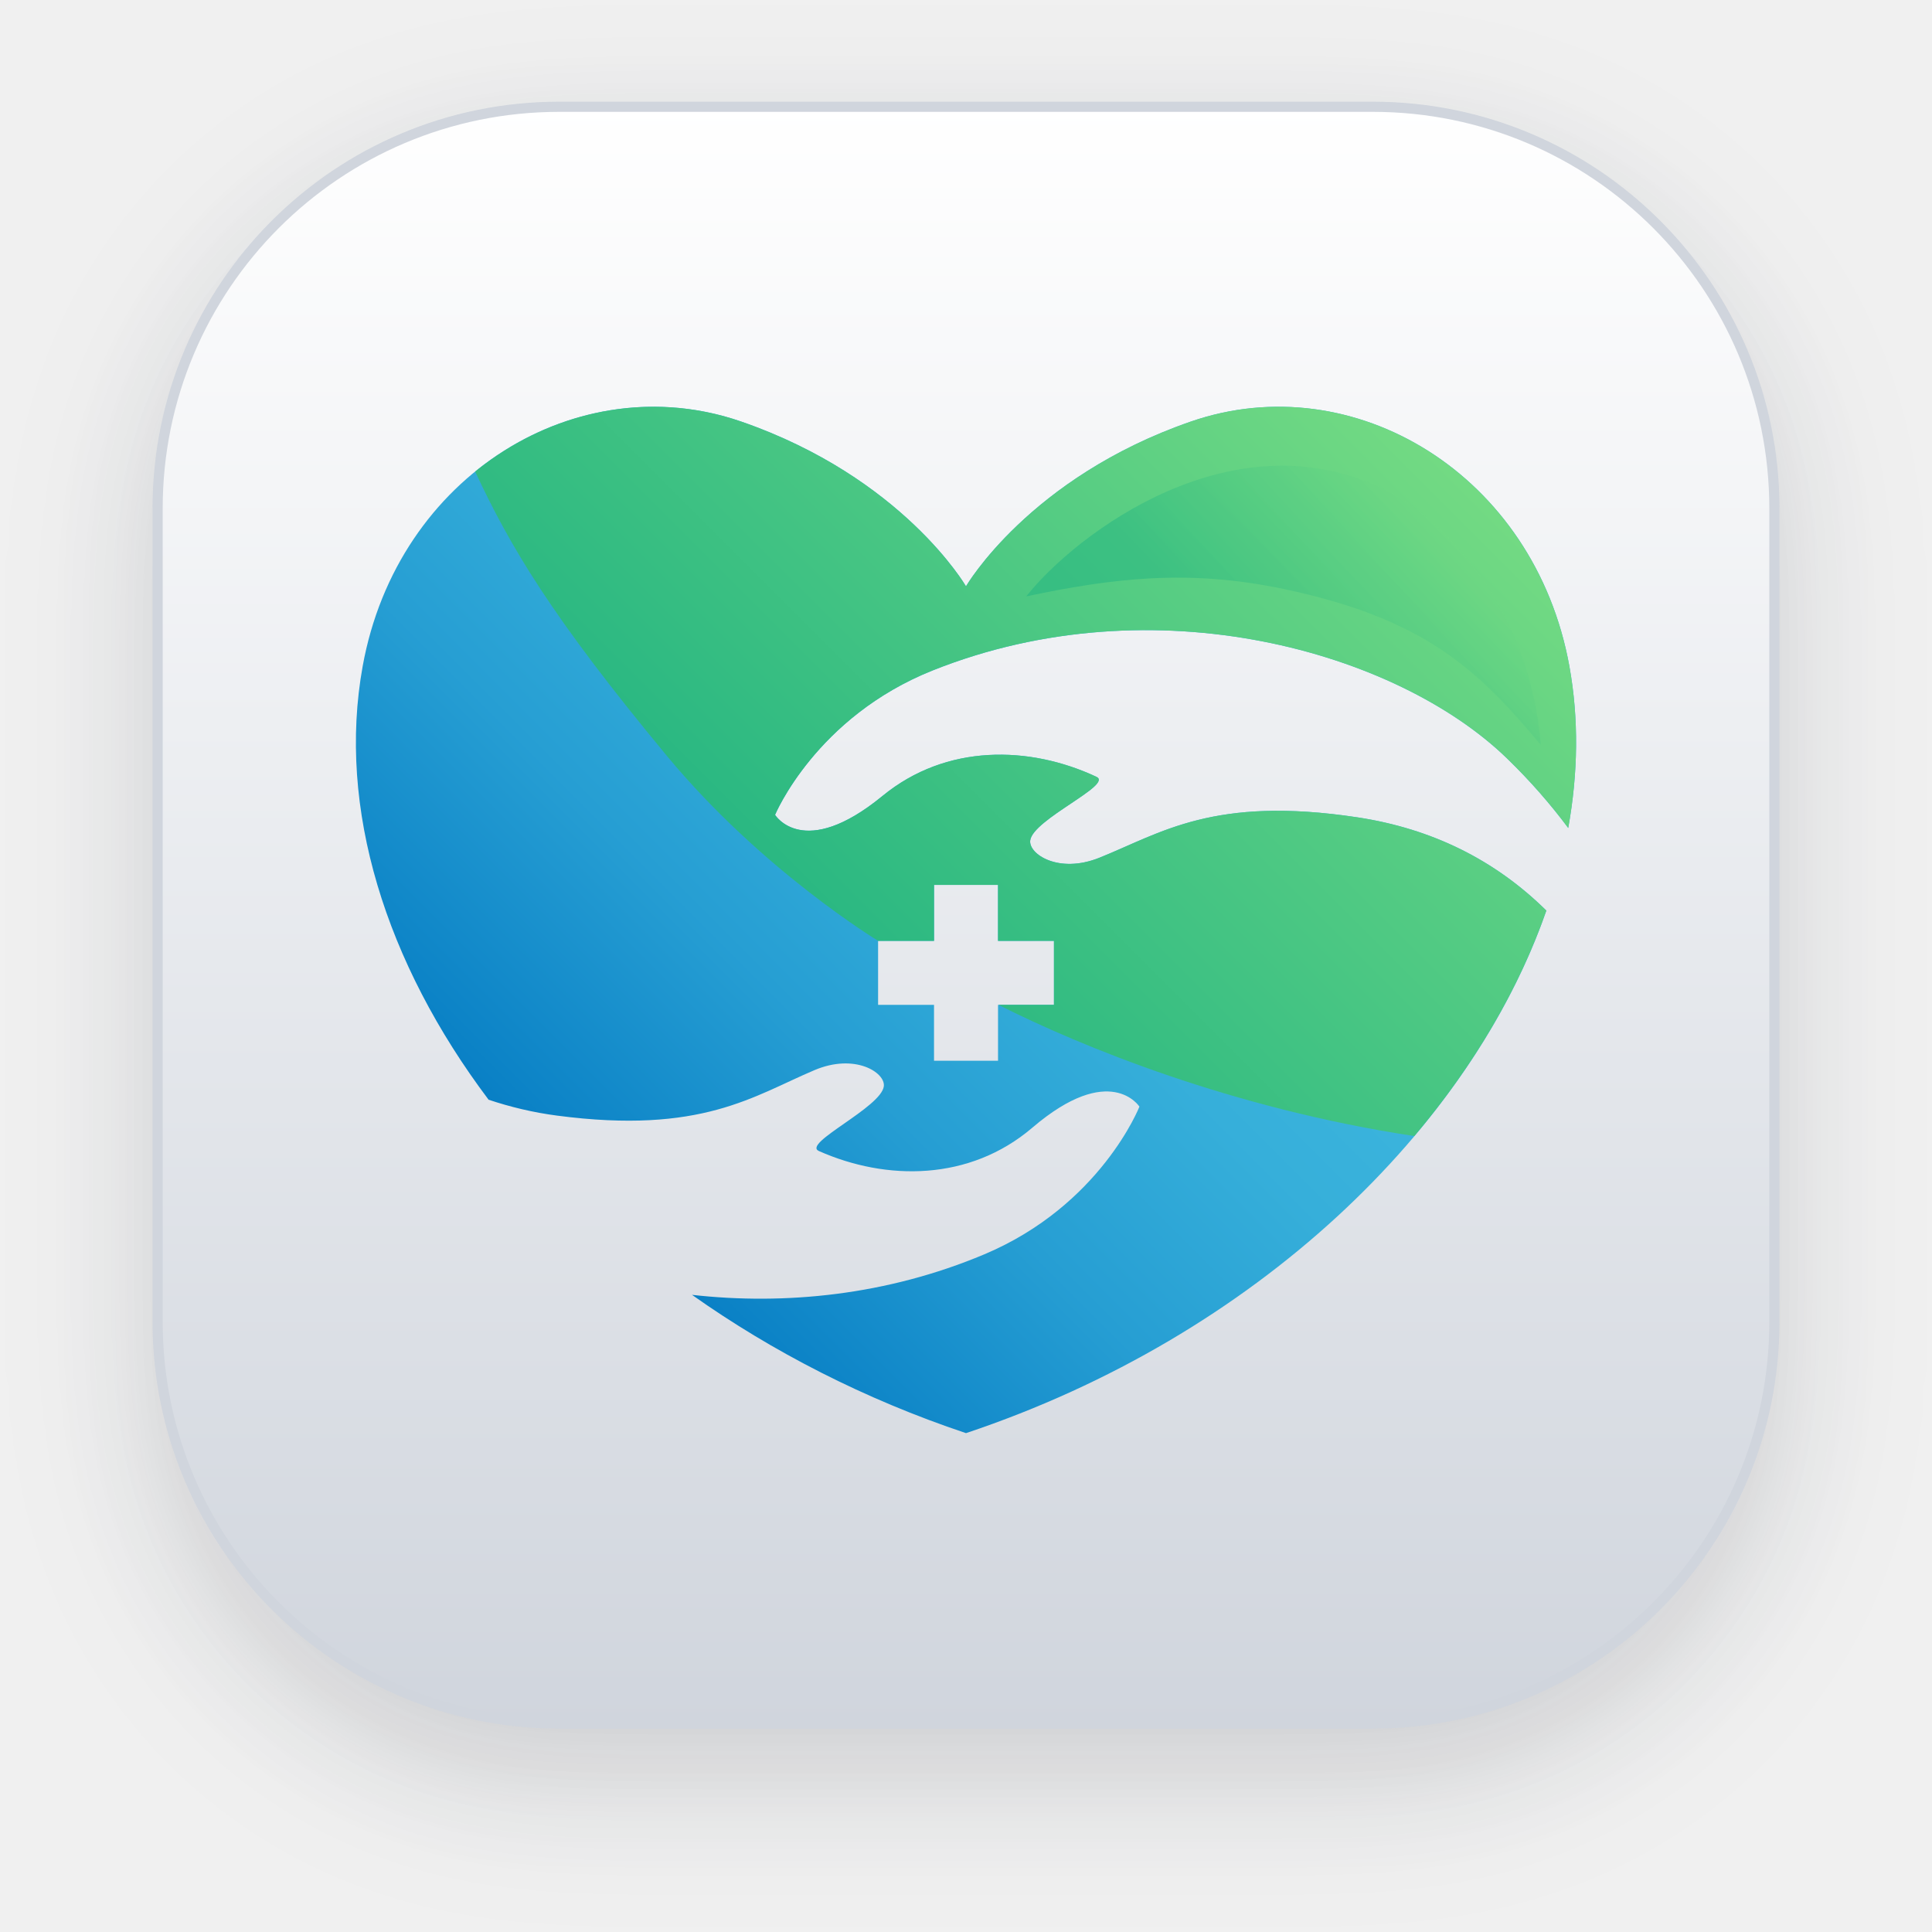
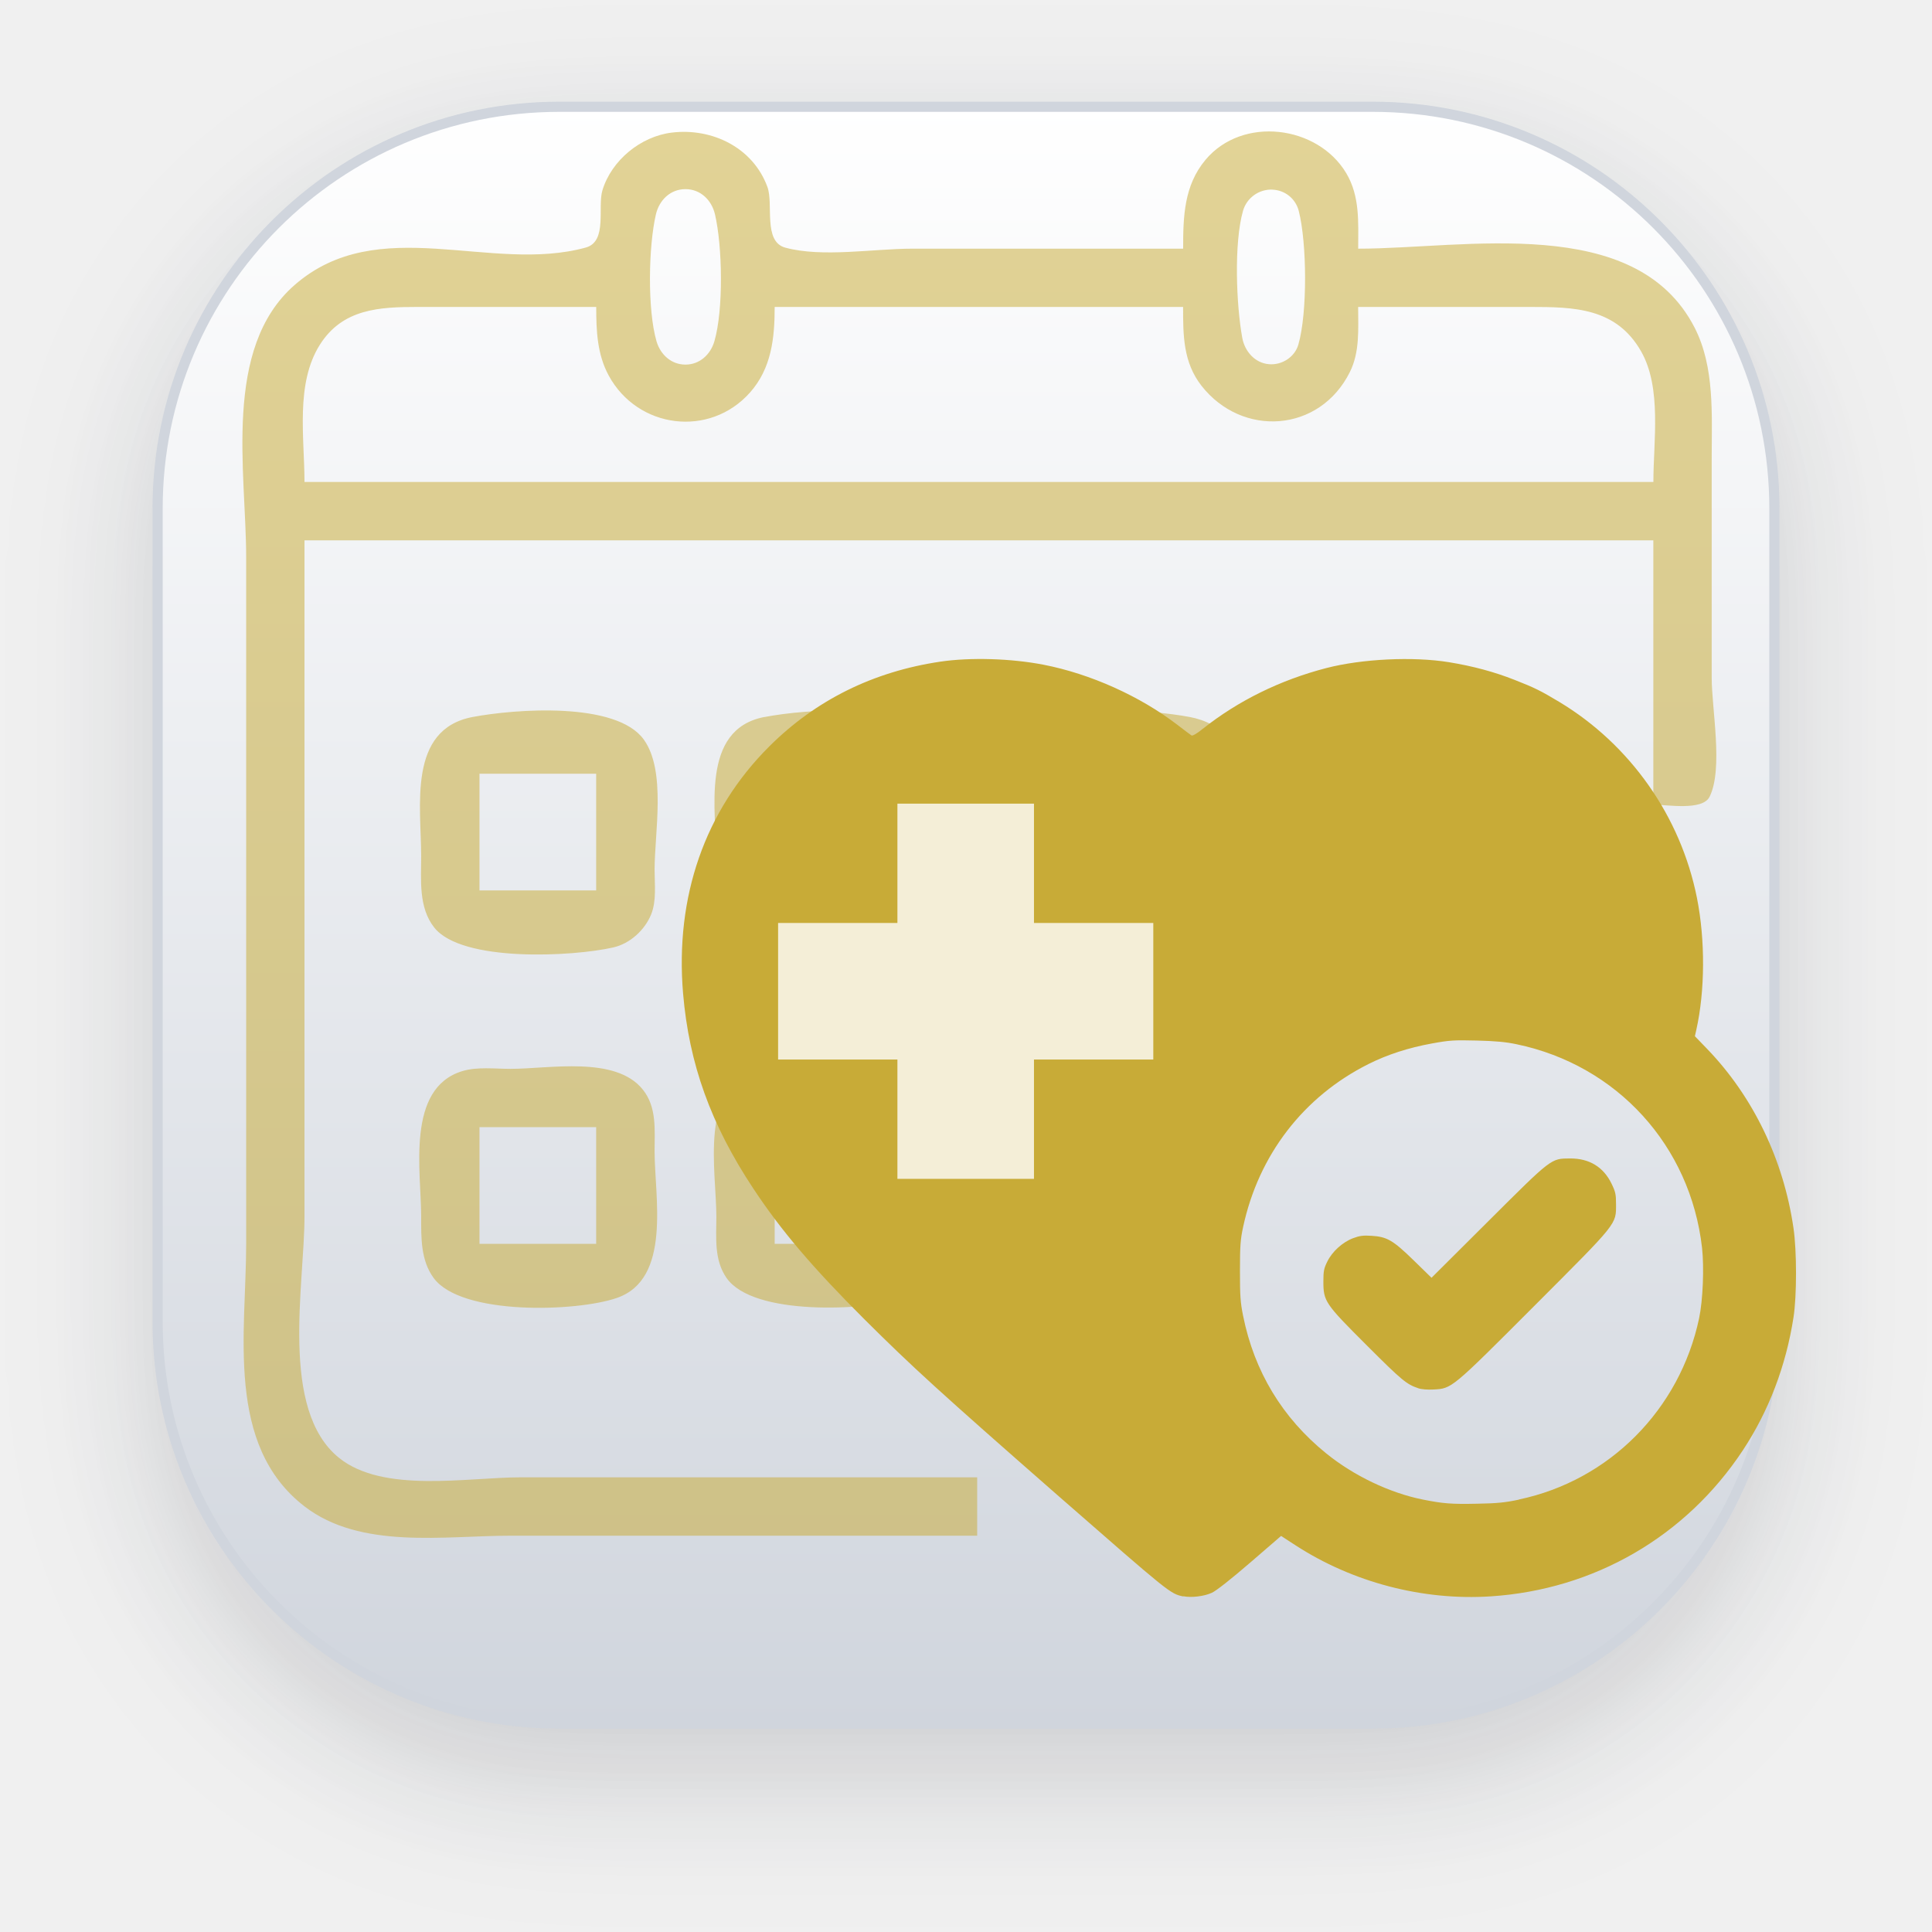
- <svg xmlns="http://www.w3.org/2000/svg" width="38" height="38" viewBox="0 0 38 38" fill="none">
-   <g filter="url(#filter0_dd_4072_258)">
-     <rect x="3.1" y="2.1" width="31.8" height="31.8" rx="7.9" fill="white" />
-     <rect x="3.1" y="2.1" width="31.8" height="31.8" rx="7.9" fill="url(#paint0_linear_4072_258)" />
-     <rect x="3.1" y="2.1" width="31.8" height="31.8" rx="7.9" stroke="#D0D5DD" stroke-width="0.2" />
-     <path d="M18.355 13.183C22.71 11.45 27.474 12.819 29.637 14.913C30.106 15.367 30.504 15.828 30.845 16.285C31.039 15.211 31.055 14.14 30.868 13.105C30.185 9.326 26.619 7.186 23.423 8.291C20.241 9.392 19 11.532 19 11.532C19 11.532 17.759 9.392 14.578 8.291C11.381 7.186 7.816 9.327 7.133 13.105C6.628 15.894 7.584 18.939 9.61 21.63C10.037 21.773 10.485 21.881 10.959 21.943C13.798 22.316 14.818 21.557 16.018 21.049C16.814 20.711 17.413 21.094 17.384 21.363C17.339 21.779 15.769 22.489 16.106 22.639C17.435 23.229 19.072 23.233 20.305 22.18C21.838 20.871 22.411 21.766 22.411 21.766C22.411 21.766 21.65 23.708 19.358 24.672C17.446 25.476 15.442 25.674 13.611 25.468C15.19 26.585 17.003 27.52 19 28.188C24.71 26.278 28.928 22.187 30.415 17.91C29.407 16.916 28.172 16.3 26.699 16.076C23.867 15.647 22.832 16.386 21.623 16.871C20.82 17.193 20.229 16.798 20.263 16.53C20.316 16.115 21.9 15.435 21.566 15.279C20.249 14.663 18.613 14.626 17.358 15.655C15.8 16.933 15.245 16.027 15.245 16.027C15.245 16.027 16.044 14.101 18.355 13.183ZM17.271 18.505H18.371V17.405H19.63V18.505H20.73V19.764H19.63V20.864H18.371V19.764H17.271V18.505Z" fill="url(#paint1_linear_4072_258)" />
-     <path d="M17.271 18.505H18.371V17.405H19.63V18.505H20.73V19.764H19.638C21.26 20.583 24.238 21.803 27.818 22.345C28.996 20.952 29.881 19.443 30.414 17.91C29.407 16.916 28.171 16.3 26.699 16.076C23.867 15.647 22.832 16.386 21.623 16.871C20.82 17.193 20.228 16.798 20.263 16.53C20.316 16.115 21.9 15.435 21.566 15.279C20.249 14.663 18.612 14.626 17.358 15.655C15.8 16.933 15.244 16.027 15.244 16.027C15.244 16.027 16.044 14.101 18.354 13.182C22.71 11.45 27.474 12.818 29.637 14.913C30.106 15.367 30.504 15.827 30.845 16.285C31.039 15.21 31.055 14.14 30.868 13.105C30.184 9.326 26.619 7.185 23.423 8.291C20.241 9.392 19 11.532 19 11.532C19 11.532 17.759 9.392 14.577 8.291C12.752 7.659 10.807 8.088 9.346 9.275C10.032 10.744 10.836 12.117 13.125 14.877C14.987 17.122 17.271 18.505 17.271 18.505Z" fill="url(#paint2_linear_4072_258)" />
-     <path opacity="0.31" d="M27.277 9.65C24.271 8.139 21.169 10.489 20.185 11.73C21.882 11.373 23.367 11.189 25.246 11.584C28.025 12.168 29.065 13.171 30.306 14.654C30.087 11.907 28.352 10.19 27.277 9.65Z" fill="url(#paint3_linear_4072_258)" />
-   </g>
-   <defs>
+ <svg xmlns="http://www.w3.org/2000/svg" xmlns:xlink="http://www.w3.org/1999/xlink" width="38" height="38" viewBox="0 0 38 38" fill="none" version="1.1" id="svg4413">
+   <defs id="defs4411">
    <filter id="filter0_dd_4072_258" x="0" y="0" width="38" height="38" filterUnits="userSpaceOnUse" color-interpolation-filters="sRGB">
-       <feFlood flood-opacity="0" result="BackgroundImageFix" />
-       <feColorMatrix in="SourceAlpha" type="matrix" values="0 0 0 0 0 0 0 0 0 0 0 0 0 0 0 0 0 0 127 0" result="hardAlpha" />
-       <feOffset dy="1" />
-       <feGaussianBlur stdDeviation="1" />
-       <feColorMatrix type="matrix" values="0 0 0 0 0.063 0 0 0 0 0.094 0 0 0 0 0.157 0 0 0 0.06 0" />
-       <feBlend mode="normal" in2="BackgroundImageFix" result="effect1_dropShadow_4072_258" />
-       <feColorMatrix in="SourceAlpha" type="matrix" values="0 0 0 0 0 0 0 0 0 0 0 0 0 0 0 0 0 0 127 0" result="hardAlpha" />
-       <feOffset dy="1" />
-       <feGaussianBlur stdDeviation="1.5" />
-       <feColorMatrix type="matrix" values="0 0 0 0 0.063 0 0 0 0 0.094 0 0 0 0 0.157 0 0 0 0.1 0" />
-       <feBlend mode="normal" in2="effect1_dropShadow_4072_258" result="effect2_dropShadow_4072_258" />
-       <feBlend mode="normal" in="SourceGraphic" in2="effect2_dropShadow_4072_258" result="shape" />
+       <feFlood flood-opacity="0" result="BackgroundImageFix" id="feFlood4360" />
+       <feColorMatrix in="SourceAlpha" type="matrix" values="0 0 0 0 0 0 0 0 0 0 0 0 0 0 0 0 0 0 127 0" result="hardAlpha" id="feColorMatrix4362" />
+       <feOffset dy="1" id="feOffset4364" />
+       <feGaussianBlur stdDeviation="1" id="feGaussianBlur4366" />
+       <feColorMatrix type="matrix" values="0 0 0 0 0.063 0 0 0 0 0.094 0 0 0 0 0.157 0 0 0 0.06 0" id="feColorMatrix4368" />
+       <feBlend mode="normal" in2="BackgroundImageFix" result="effect1_dropShadow_4072_258" id="feBlend4370" />
+       <feColorMatrix in="SourceAlpha" type="matrix" values="0 0 0 0 0 0 0 0 0 0 0 0 0 0 0 0 0 0 127 0" result="hardAlpha" id="feColorMatrix4372" />
+       <feOffset dy="1" id="feOffset4374" />
+       <feGaussianBlur stdDeviation="1.5" id="feGaussianBlur4376" />
+       <feColorMatrix type="matrix" values="0 0 0 0 0.063 0 0 0 0 0.094 0 0 0 0 0.157 0 0 0 0.1 0" id="feColorMatrix4378" />
+       <feBlend mode="normal" in2="effect1_dropShadow_4072_258" result="effect2_dropShadow_4072_258" id="feBlend4380" />
+       <feBlend mode="normal" in="SourceGraphic" in2="effect2_dropShadow_4072_258" result="shape" id="feBlend4382" />
    </filter>
    <linearGradient id="paint0_linear_4072_258" x1="19" y1="2" x2="19" y2="34" gradientUnits="userSpaceOnUse">
-       <stop stop-color="white" />
-       <stop offset="1" stop-color="#D0D5DD" />
+       <stop stop-color="white" id="stop4385" />
+       <stop offset="1" stop-color="#D0D5DD" id="stop4387" />
    </linearGradient>
    <linearGradient id="paint1_linear_4072_258" x1="10.199" y1="24.214" x2="27.835" y2="6.578" gradientUnits="userSpaceOnUse">
-       <stop stop-color="#0076C1" />
-       <stop offset="0.074" stop-color="#0B82C6" />
-       <stop offset="0.277" stop-color="#269ED3" />
-       <stop offset="0.455" stop-color="#36AFDA" />
-       <stop offset="0.587" stop-color="#3CB5DD" />
+       <stop stop-color="#0076C1" id="stop4390" />
+       <stop offset="0.074" stop-color="#0B82C6" id="stop4392" />
+       <stop offset="0.277" stop-color="#269ED3" id="stop4394" />
+       <stop offset="0.455" stop-color="#36AFDA" id="stop4396" />
+       <stop offset="0.587" stop-color="#3CB5DD" id="stop4398" />
    </linearGradient>
    <linearGradient id="paint2_linear_4072_258" x1="10.139" y1="24.254" x2="27.827" y2="6.565" gradientUnits="userSpaceOnUse">
-       <stop stop-color="#00A482" />
-       <stop offset="1" stop-color="#79DD83" />
+       <stop stop-color="#00A482" id="stop4401" />
+       <stop offset="1" stop-color="#79DD83" id="stop4403" />
    </linearGradient>
    <linearGradient id="paint3_linear_4072_258" x1="24.861" y1="13.507" x2="28.529" y2="10.113" gradientUnits="userSpaceOnUse">
-       <stop stop-color="#00A482" />
-       <stop offset="1" stop-color="#79DD83" />
+       <stop stop-color="#00A482" id="stop4406" />
+       <stop offset="1" stop-color="#79DD83" id="stop4408" />
    </linearGradient>
+     <filter id="filter0_dd_4155_249-5-4" x="0" y="0" width="38" height="38" filterUnits="userSpaceOnUse" color-interpolation-filters="sRGB">
+       <feFlood flood-opacity="0" result="BackgroundImageFix" id="feFlood18-2-3" />
+       <feColorMatrix in="SourceAlpha" type="matrix" values="0 0 0 0 0 0 0 0 0 0 0 0 0 0 0 0 0 0 127 0" result="hardAlpha" id="feColorMatrix20-8-6" />
+       <feOffset dy="1" id="feOffset22-5-1" />
+       <feGaussianBlur stdDeviation="1" id="feGaussianBlur24-9-9" />
+       <feColorMatrix type="matrix" values="0 0 0 0 0.063 0 0 0 0 0.094 0 0 0 0 0.157 0 0 0 0.06 0" id="feColorMatrix26-7-0" />
+       <feBlend mode="normal" in2="BackgroundImageFix" result="effect1_dropShadow_4155_249" id="feBlend28-8-3" />
+       <feColorMatrix in="SourceAlpha" type="matrix" values="0 0 0 0 0 0 0 0 0 0 0 0 0 0 0 0 0 0 127 0" result="hardAlpha" id="feColorMatrix30-6-5" />
+       <feOffset dy="1" id="feOffset32-5-8" />
+       <feGaussianBlur stdDeviation="1.5" id="feGaussianBlur34-8-2" />
+       <feColorMatrix type="matrix" values="0 0 0 0 0.063 0 0 0 0 0.094 0 0 0 0 0.157 0 0 0 0.1 0" id="feColorMatrix36-3-3" />
+       <feBlend mode="normal" in2="effect1_dropShadow_4155_249" result="effect2_dropShadow_4155_249" id="feBlend38-0-5" />
+       <feBlend mode="normal" in="SourceGraphic" in2="effect2_dropShadow_4155_249" result="shape" id="feBlend40-5-6" />
+     </filter>
+     <linearGradient xlink:href="#paint0_linear_4072_258" id="linearGradient762-8" gradientUnits="userSpaceOnUse" x1="19" y1="2" x2="19" y2="34" />
  </defs>
+   <g id="g2936" transform="translate(-31.29936,-62.62351)">
+     <g filter="url(#filter0_dd_4155_249)" id="g14-0-4" style="filter:url(#filter0_dd_4155_249-5-4)" transform="translate(31.29936,62.62351)">
+       <rect x="3.1" y="2.1" width="31.8" height="31.8" rx="7.9" fill="#ffffff" id="rect2-5-6" />
+       <rect x="3.1" y="2.1" width="31.8" height="31.8" rx="7.9" fill="url(#paint0_linear_4155_249)" id="rect4-6-9" style="fill:url(#linearGradient762-8)" />
+       <rect x="3.1" y="2.1" width="31.8" height="31.8" rx="7.9" stroke="#d0d5dd" stroke-width="0.2" id="rect6-4-3" />
+     </g>
+   </g>
+   <g id="g7559" style="fill:#ffcc00" transform="matrix(2.133474,0,0,2.133474,-69.76382,-143.329)">
+     <path style="opacity:0.524;fill:#c8ab37;stroke:none;stroke-width:0.068" d="m 50.006,93.505 v -1.148 h -8.978 c -1.055,0 -2.704,0.32 -3.575,-0.384 -1.172,-0.948 -0.678,-3.401 -0.678,-4.747 V 73.928 H 63.305 v 5.198 c 0.263,0 0.968,0.127 1.107,-0.156 0.271,-0.55 0.041,-1.728 0.041,-2.341 v -4.32 c 0,-0.847 0.062,-1.789 -0.336,-2.565 -1.158,-2.258 -4.525,-1.553 -6.617,-1.553 0,-0.512 0.038,-1.027 -0.235,-1.485 -0.562,-0.942 -2.039,-1.131 -2.767,-0.264 -0.426,0.507 -0.441,1.122 -0.441,1.749 h -5.333 c -0.755,0 -1.766,0.178 -2.494,-0.021 -0.439,-0.121 -0.226,-0.856 -0.35,-1.194 -0.285,-0.777 -1.092,-1.164 -1.881,-1.068 -0.609,0.074 -1.185,0.543 -1.364,1.135 -0.1,0.33 0.104,1.008 -0.328,1.126 -1.875,0.515 -4.081,-0.701 -5.728,0.738 -1.42,1.241 -0.951,3.678 -0.951,5.359 v 13.501 c 0,1.736 -0.416,3.957 1.148,5.162 1.105,0.852 2.746,0.576 4.05,0.576 h 9.181 M 44.268,67.02 c 0.298,0 0.516,0.217 0.581,0.496 0.147,0.629 0.169,1.876 -0.012,2.497 -0.076,0.26 -0.289,0.458 -0.569,0.458 -0.28,0 -0.493,-0.198 -0.569,-0.458 -0.181,-0.621 -0.159,-1.868 -0.012,-2.497 0.065,-0.279 0.283,-0.496 0.581,-0.496 m 11.544,0.01 c 0.249,0.009 0.457,0.178 0.519,0.418 0.161,0.629 0.173,2.006 -0.008,2.63 -0.071,0.246 -0.323,0.407 -0.578,0.385 -0.279,-0.023 -0.477,-0.255 -0.525,-0.518 -0.119,-0.652 -0.166,-1.859 0.014,-2.497 0.072,-0.255 0.312,-0.429 0.578,-0.419 m -13.299,2.308 c 6.7e-5,0.466 0.018,0.93 0.246,1.35 0.57,1.047 1.984,1.225 2.777,0.335 0.425,-0.477 0.487,-1.075 0.487,-1.685 h 8.033 c 0,0.558 6.11e-4,1.09 0.364,1.553 0.799,1.016 2.319,0.921 2.915,-0.27 0.2,-0.399 0.164,-0.85 0.164,-1.283 H 60.875 c 0.874,0 1.703,0.015 2.192,0.878 0.407,0.718 0.239,1.772 0.239,2.565 H 36.775 c 0,-0.865 -0.182,-1.934 0.302,-2.699 0.448,-0.71 1.172,-0.744 1.926,-0.744 h 3.51 m -2.43,8.065 c -1.285,0.243 -1.013,1.762 -1.013,2.736 0,0.471 -0.055,1.01 0.257,1.405 0.543,0.688 2.725,0.574 3.524,0.391 0.326,-0.075 0.617,-0.34 0.742,-0.648 0.109,-0.269 0.068,-0.594 0.068,-0.878 0,-0.731 0.232,-1.938 -0.21,-2.559 -0.539,-0.758 -2.544,-0.603 -3.368,-0.447 m 5.738,0 c -1.271,0.244 -0.945,1.851 -0.945,2.804 0,0.421 -0.078,0.918 0.179,1.282 0.53,0.749 2.703,0.634 3.534,0.447 1.189,-0.268 0.878,-1.984 0.878,-2.876 0,-0.414 0.012,-0.861 -0.247,-1.212 -0.551,-0.751 -2.572,-0.603 -3.399,-0.444 m 7.088,4.559 V 80.814 h -1.148 v -2.295 h 2.295 v 1.148 h 1.148 c 0,-0.563 0.144,-1.349 -0.231,-1.82 -0.196,-0.246 -0.476,-0.386 -0.782,-0.444 -0.805,-0.152 -2.603,-0.274 -3.233,0.32 -0.622,0.587 -0.432,2.429 -0.332,3.226 0.037,0.294 0.168,0.582 0.4,0.772 0.481,0.394 1.302,0.24 1.883,0.24 m 4.59,-2.835 V 78.519 h 3.443 c -0.073,-1.413 -1.704,-1.148 -2.7,-1.148 -0.473,0 -1.01,-0.051 -1.415,0.247 -0.288,0.212 -0.76,1.128 -0.367,1.439 0.22,0.174 0.771,0.069 1.039,0.069 m -14.987,-0.608 v 2.295 h -2.295 v -2.295 h 2.295 m 5.806,0 v 2.295 h -2.295 v -2.295 h 2.295 m -8.438,5.849 c -1.114,0.338 -0.81,1.978 -0.81,2.859 2.6e-5,0.414 -0.012,0.861 0.247,1.212 0.542,0.738 2.805,0.666 3.601,0.391 1.083,-0.373 0.743,-1.994 0.743,-2.886 0,-0.417 0.047,-0.865 -0.231,-1.212 -0.537,-0.671 -1.842,-0.408 -2.605,-0.408 -0.303,0 -0.651,-0.045 -0.945,0.044 m 5.806,-0.008 c -1.16,0.282 -0.81,1.983 -0.81,2.867 0,0.414 -0.049,0.85 0.2,1.209 0.526,0.755 2.71,0.637 3.512,0.416 1.167,-0.322 0.878,-1.85 0.878,-2.773 0,-0.452 0.024,-0.958 -0.27,-1.338 -0.534,-0.691 -2.72,-0.574 -3.511,-0.382 m -3.173,1.112 v 2.295 h -2.295 v -2.295 h 2.295 m 5.806,0 v 2.295 h -2.295 v -2.295 h 2.295" id="path859-4" transform="matrix(0.4687191,0,0,0.4687191,18.2696,37.51122)" />
+     <path style="fill:#c8ab37;stroke-width:0.013" d="M 43.609,81.899 C 43.487,81.873 43.491,81.876 42.459,80.974 41.361,80.012 41.11,79.783 40.672,79.347 40.191,78.867 39.9,78.525 39.645,78.139 39.252,77.546 39.052,76.988 38.997,76.34 c -0.075,-0.892 0.201,-1.686 0.794,-2.277 0.429,-0.428 0.958,-0.69 1.577,-0.782 0.277,-0.041 0.652,-0.03 0.951,0.028 0.433,0.084 0.891,0.29 1.236,0.555 0.062,0.048 0.121,0.092 0.129,0.097 0.01,0.006 0.05,-0.017 0.103,-0.06 0.326,-0.259 0.715,-0.451 1.14,-0.561 0.328,-0.085 0.8,-0.108 1.131,-0.054 0.22,0.036 0.418,0.089 0.605,0.163 0.184,0.072 0.242,0.101 0.41,0.202 0.656,0.394 1.121,1.056 1.271,1.808 0.077,0.387 0.075,0.856 -0.006,1.217 l -0.013,0.058 0.113,0.117 c 0.424,0.44 0.704,1.02 0.796,1.652 0.031,0.21 0.031,0.626 7.6e-5,0.823 -0.069,0.447 -0.229,0.866 -0.468,1.227 -0.525,0.794 -1.369,1.283 -2.323,1.345 -0.626,0.041 -1.275,-0.129 -1.802,-0.472 l -0.131,-0.085 -0.286,0.247 c -0.175,0.151 -0.312,0.259 -0.352,0.277 -0.071,0.033 -0.19,0.047 -0.263,0.032 z m 3.094,-0.894 c 0.833,-0.175 1.483,-0.829 1.661,-1.671 0.035,-0.166 0.047,-0.467 0.027,-0.649 -0.107,-0.941 -0.783,-1.684 -1.71,-1.877 -0.099,-0.021 -0.197,-0.03 -0.367,-0.034 -0.21,-0.005 -0.249,-0.003 -0.414,0.027 -0.215,0.039 -0.412,0.103 -0.583,0.189 -0.6,0.3 -1.014,0.838 -1.157,1.503 -0.025,0.116 -0.029,0.174 -0.029,0.405 -2.75e-4,0.23 0.004,0.291 0.029,0.414 0.103,0.513 0.362,0.941 0.766,1.268 0.254,0.206 0.585,0.364 0.888,0.425 0.188,0.038 0.268,0.044 0.501,0.039 0.185,-0.003 0.263,-0.011 0.389,-0.038 z m -0.929,-1.026 c -0.107,-0.036 -0.15,-0.071 -0.472,-0.393 -0.388,-0.387 -0.402,-0.408 -0.402,-0.592 0,-0.094 0.005,-0.12 0.036,-0.182 0.045,-0.093 0.142,-0.18 0.238,-0.216 0.059,-0.022 0.092,-0.027 0.17,-0.022 0.143,0.009 0.197,0.04 0.389,0.227 l 0.164,0.16 0.523,-0.521 c 0.59,-0.588 0.577,-0.578 0.755,-0.579 0.176,-8.7e-4 0.306,0.078 0.381,0.231 0.037,0.076 0.042,0.099 0.042,0.189 -1.2e-5,0.191 0.022,0.163 -0.755,0.941 -0.762,0.763 -0.758,0.76 -0.926,0.769 -0.057,0.003 -0.112,-8.71e-4 -0.144,-0.012 z" id="path2777-5" />
+     <path d="m 39.873,75.69 h 1.1 v -1.1 h 1.259 v 1.1 h 1.1 v 1.259 h -1.1 v 1.1 h -1.259 v -1.1 h -1.1 z" style="fill:#f4eed7" id="path2787-5-6" />
+   </g>
</svg>
